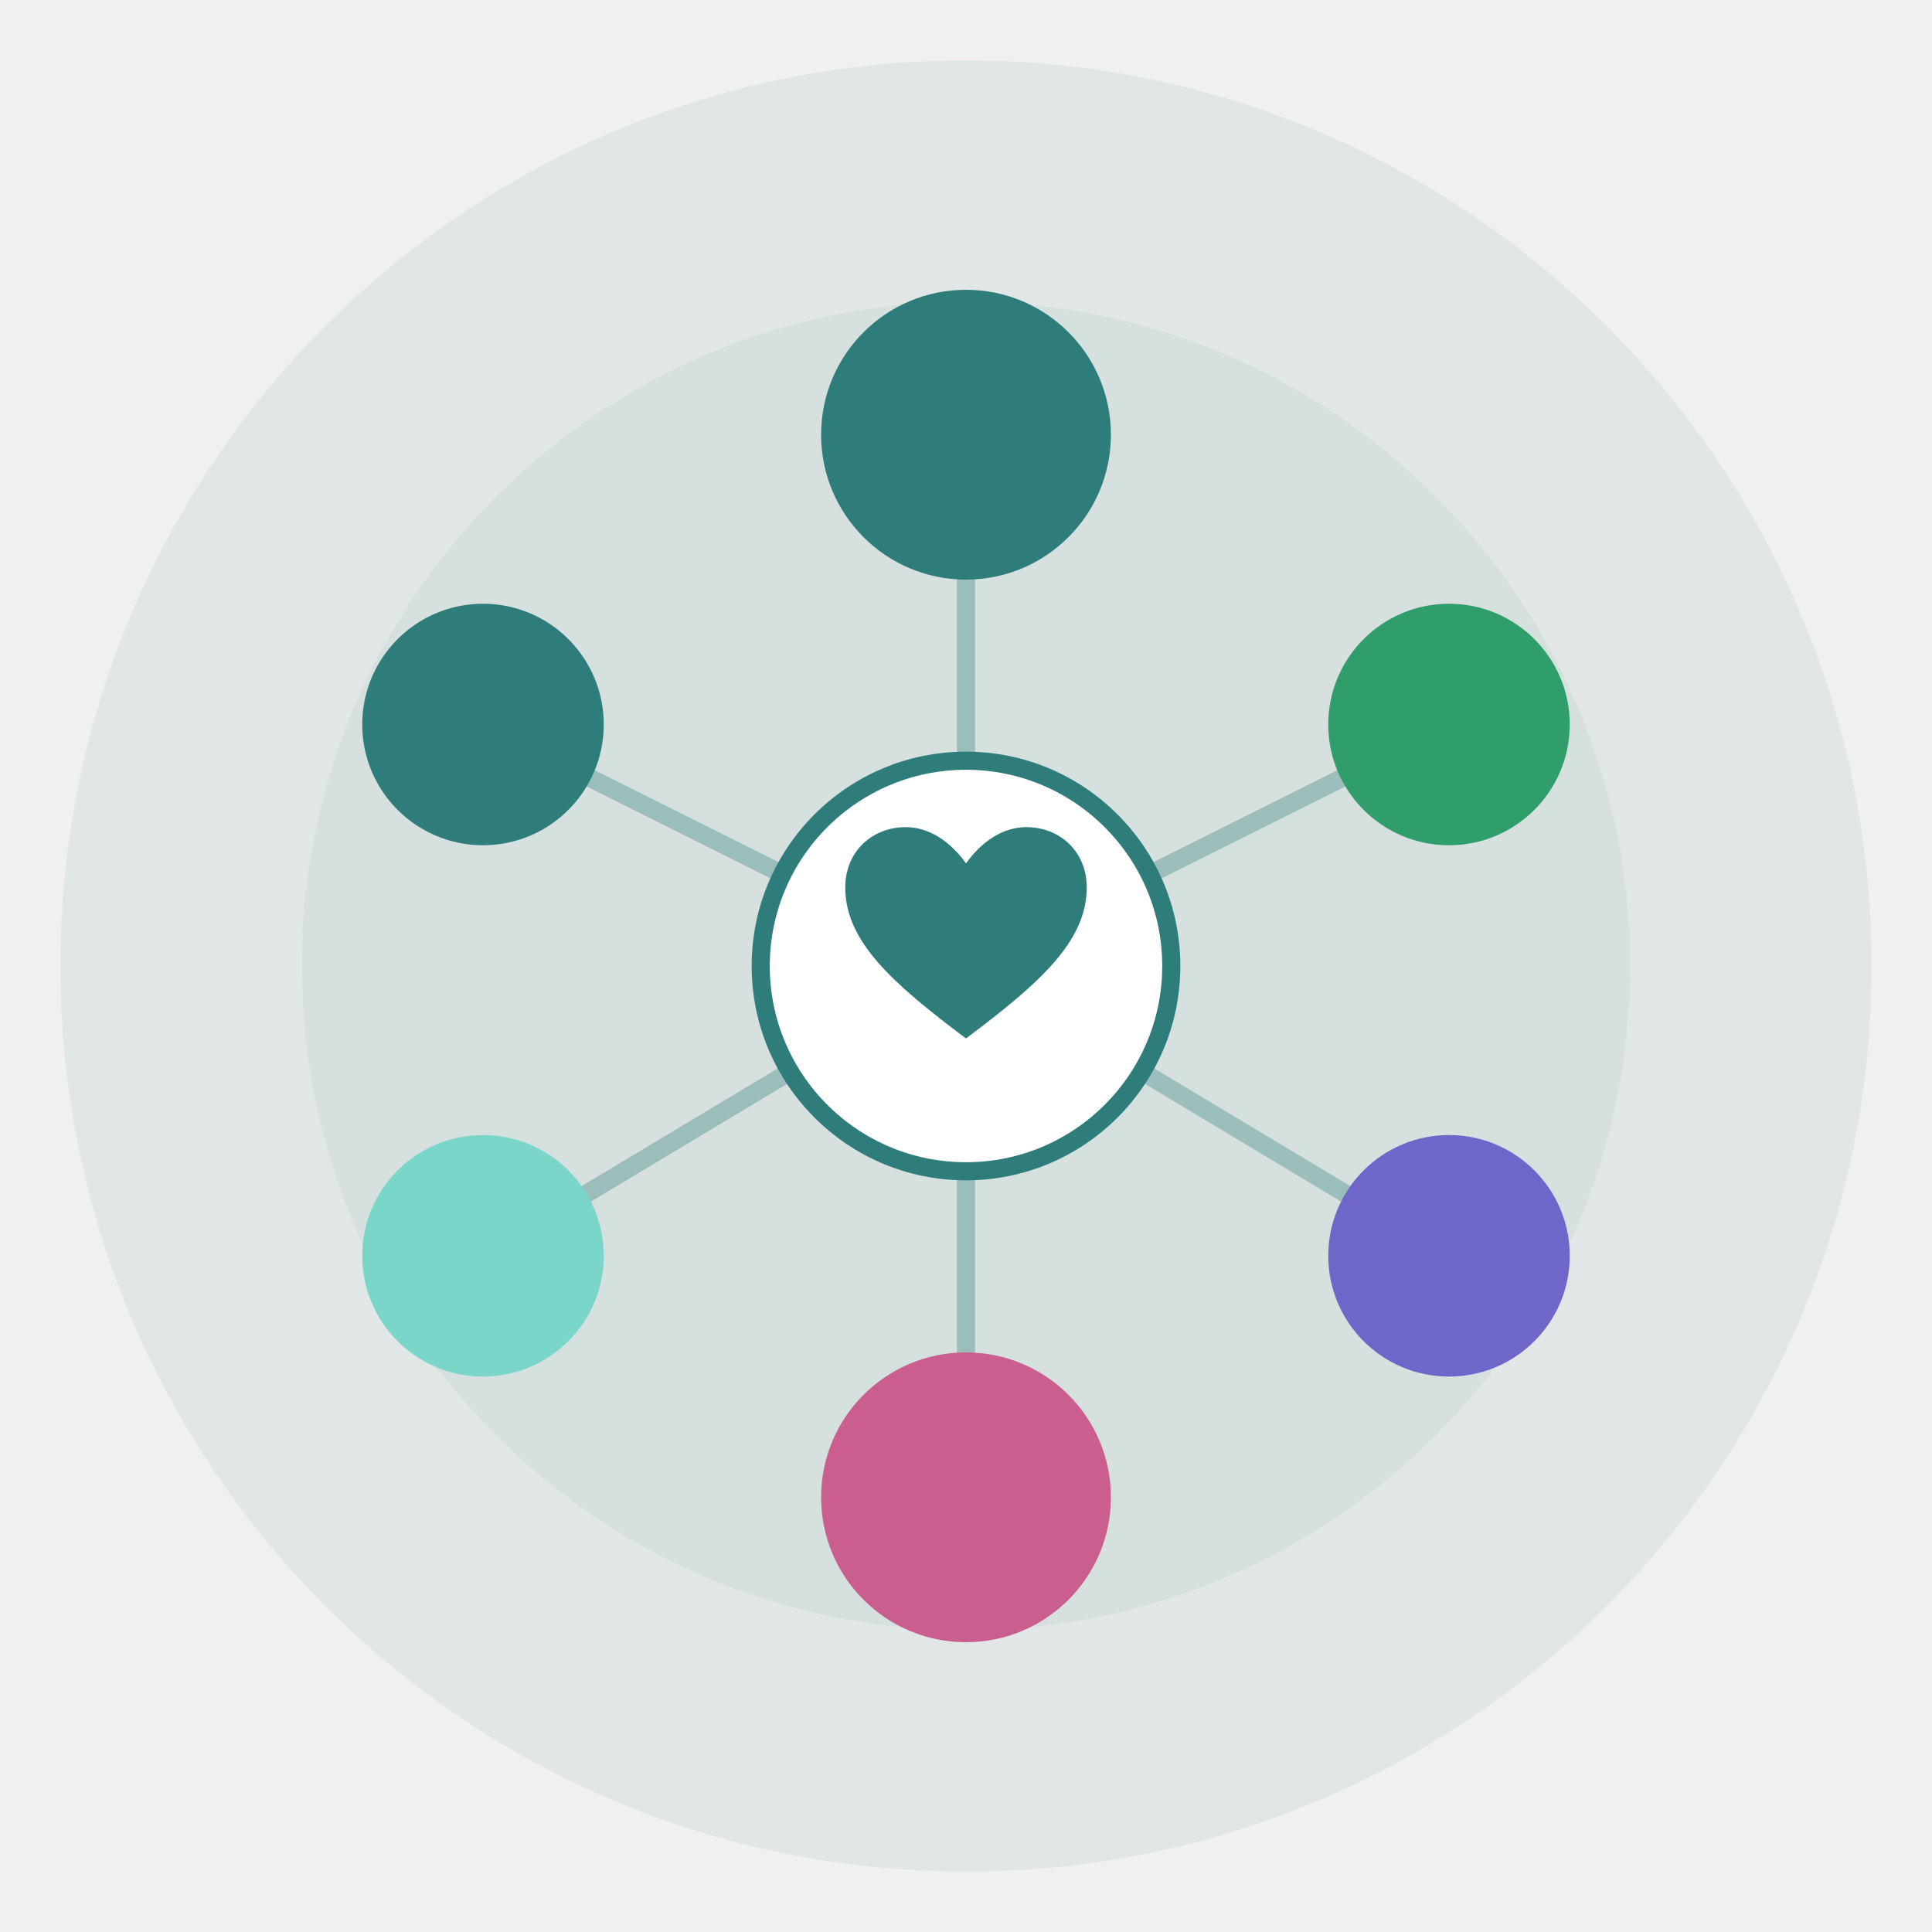
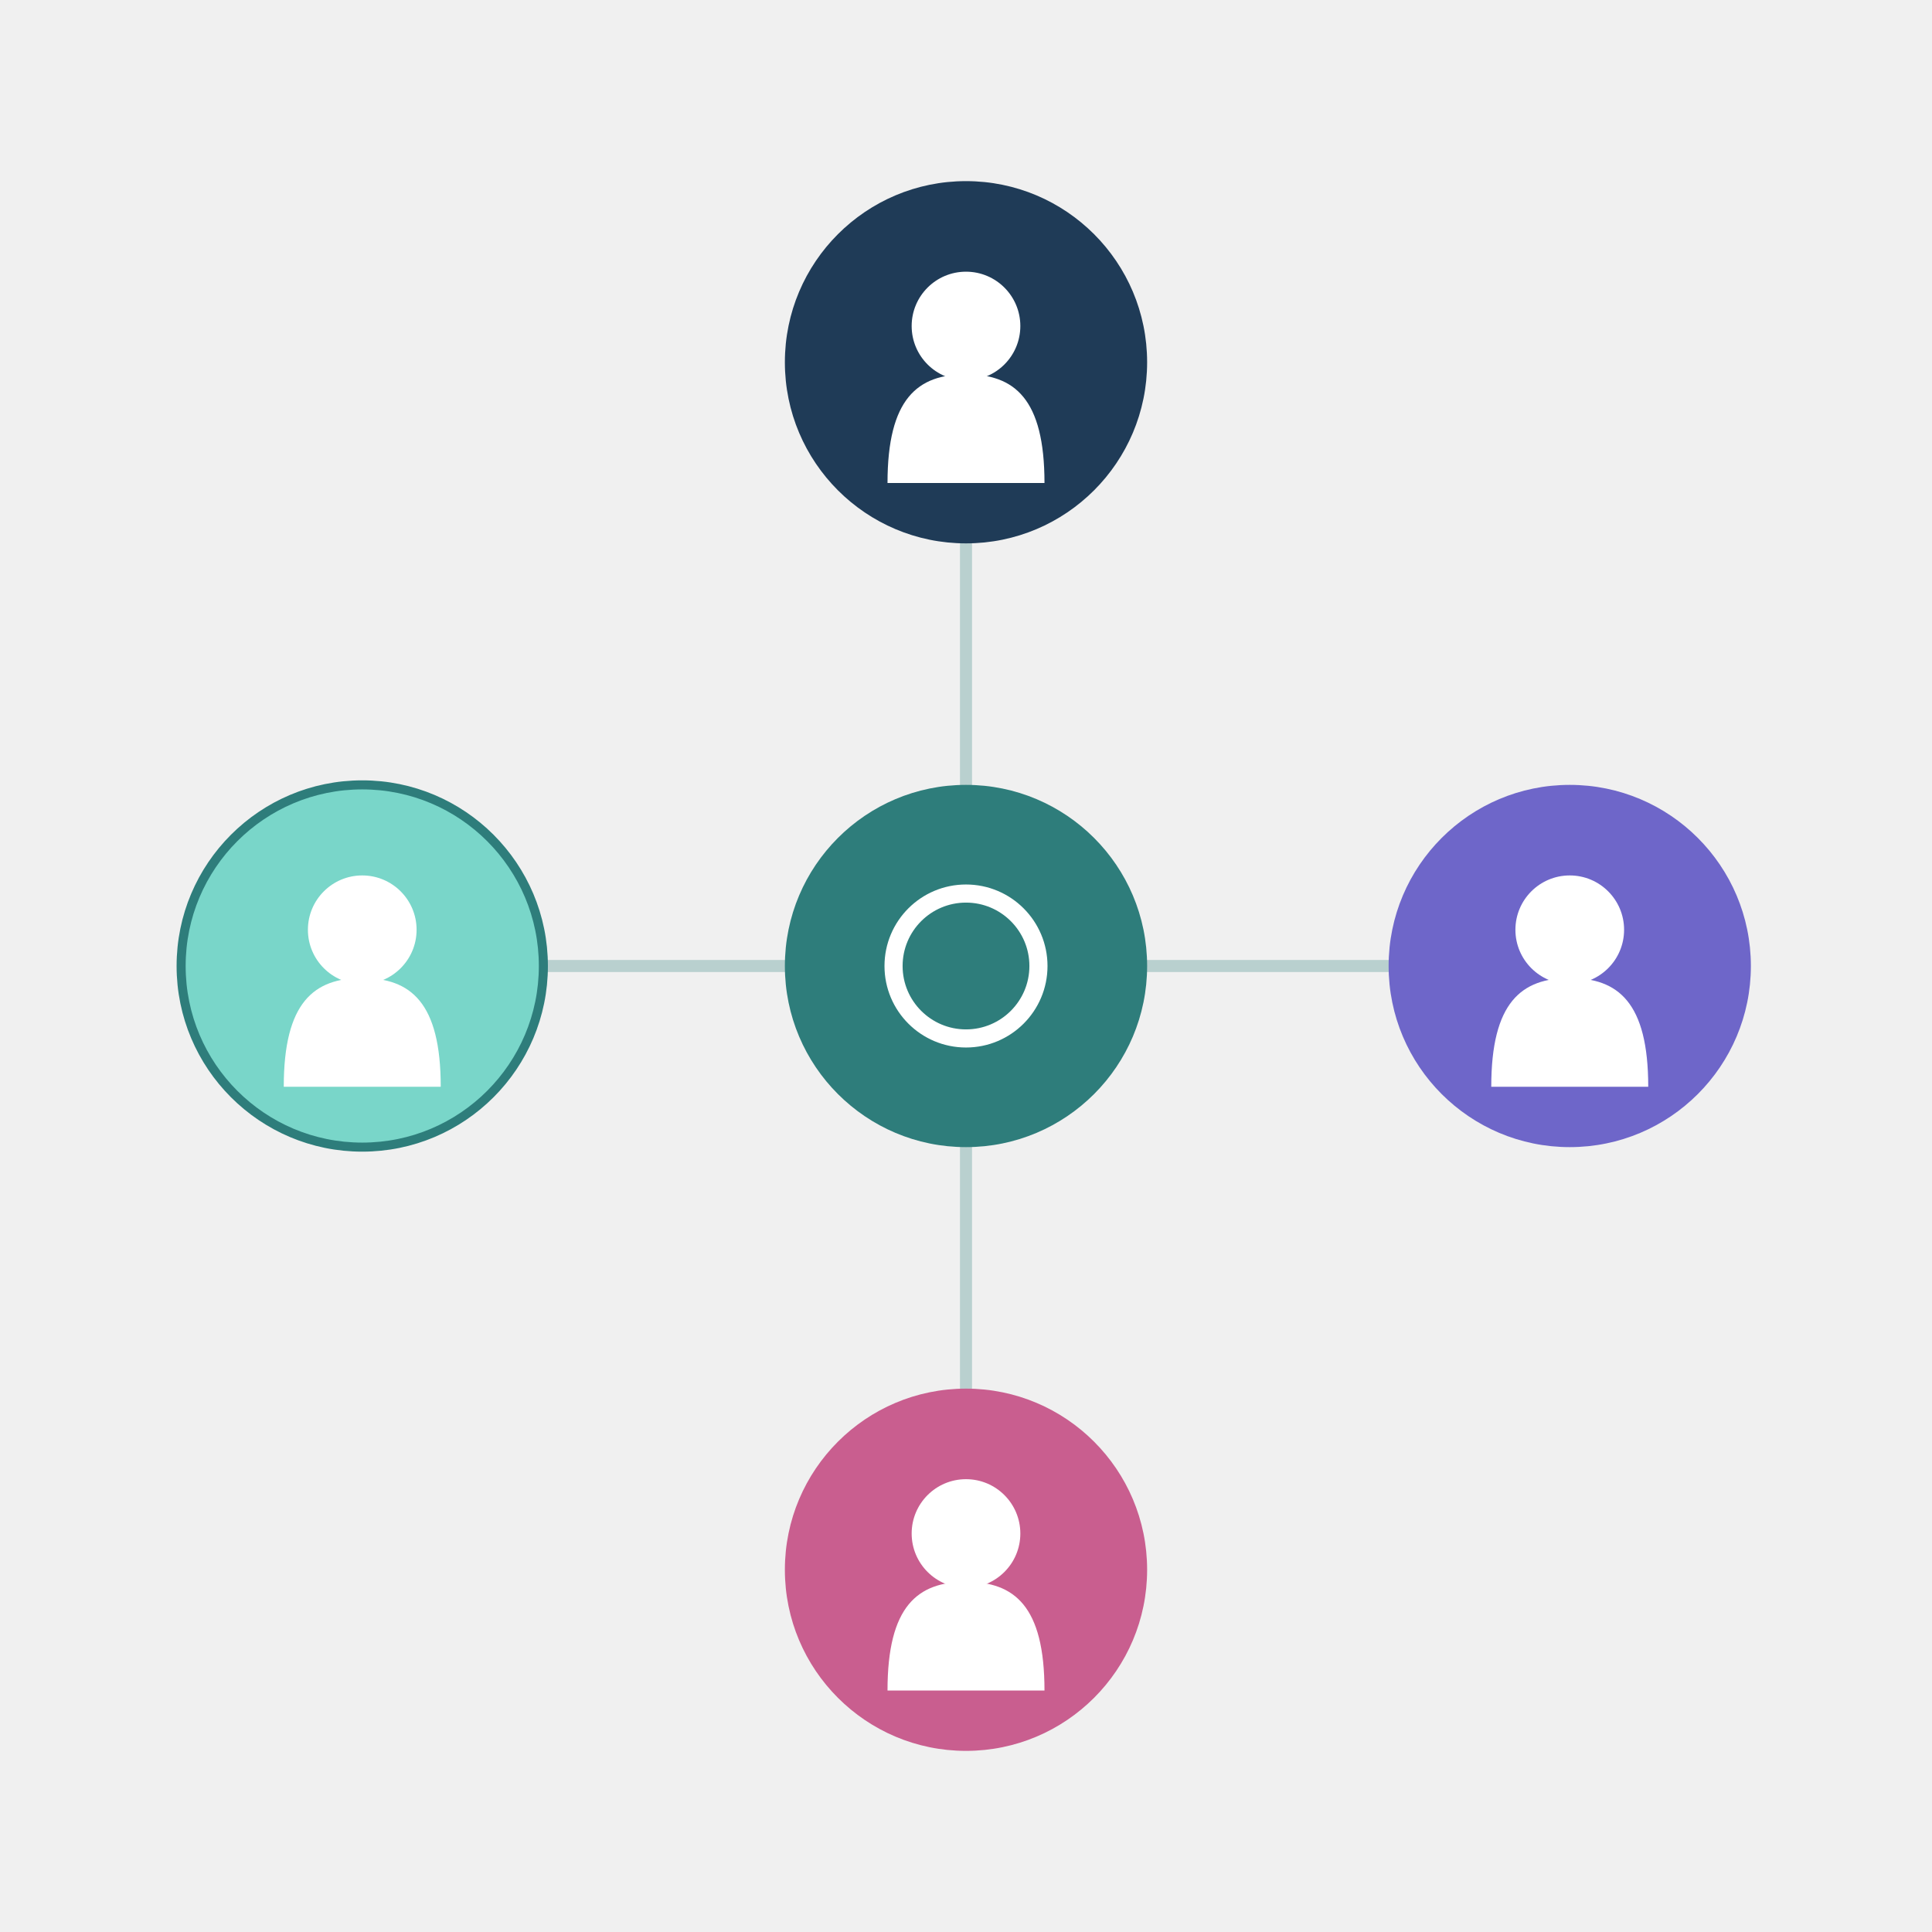
<svg xmlns="http://www.w3.org/2000/svg" viewBox="0 0 320 320">
-   <circle cx="160" cy="160" r="150" fill="#2E7D7B" fill-opacity="0.08" />
-   <circle cx="160" cy="160" r="110" fill="#2E7D7B" fill-opacity="0.06" />
-   <g stroke="#2E7D7B" stroke-opacity="0.35" stroke-width="3" stroke-linecap="round">
-     <line x1="160" y1="160" x2="160" y2="72" />
-     <line x1="160" y1="160" x2="240" y2="120" />
-     <line x1="160" y1="160" x2="240" y2="208" />
-     <line x1="160" y1="160" x2="160" y2="248" />
-     <line x1="160" y1="160" x2="80" y2="208" />
-     <line x1="160" y1="160" x2="80" y2="120" />
+   <g stroke="#2E7D7B" stroke-opacity="0.28" stroke-width="2" fill="none">
+     <path d="M160,160 L160,72" />
+     <path d="M160,160 L242,160" />
+     <path d="M160,160 L160,248" />
+     <path d="M160,160 L78,160" />
  </g>
-   <circle cx="160" cy="72" r="24" fill="#2E7D7B" />
-   <circle cx="240" cy="120" r="20" fill="#2F9E6B" />
-   <circle cx="240" cy="208" r="20" fill="#6E66C9" />
-   <circle cx="160" cy="248" r="24" fill="#C95E8F" />
-   <circle cx="80" cy="208" r="20" fill="#79D6C9" />
-   <circle cx="80" cy="120" r="20" fill="#2E7D7B" />
-   <circle cx="160" cy="160" r="34" fill="#FFFFFF" />
-   <circle cx="160" cy="160" r="34" fill="none" stroke="#2E7D7B" stroke-width="3" />
-   <path d="M160 172 C148 163 140 156 140 147 C140 141 144.5 137 150 137 C154 137 157.5 139.5 160 143 C162.5 139.5 166 137 170 137 C175.5 137 180 141 180 147 C180 156 172 163 160 172 Z" fill="#2E7D7B" />
+   <circle cx="160" cy="160" r="30" fill="#2E7D7B" />
+   <circle cx="160" cy="160" r="12" fill="none" stroke="#FFFFFF" stroke-width="3" />
+   <g transform="translate(160,60)">
+     <circle r="30" fill="#1F3B57" />
+     <circle cy="-6" r="9" fill="#FFFFFF" />
+     <path d="M-13,20 C-13,6 -8,2 0,2 C8,2 13,6 13,20 Z" fill="#FFFFFF" />
+   </g>
+   <g transform="translate(260,160)">
+     <circle r="30" fill="#6E66C9" />
+     <circle cy="-6" r="9" fill="#FFFFFF" />
+     <path d="M-13,20 C-13,6 -8,2 0,2 C8,2 13,6 13,20 Z" fill="#FFFFFF" />
+   </g>
+   <g transform="translate(160,260)">
+     <circle r="30" fill="#C95E8F" />
+     <circle cy="-6" r="9" fill="#FFFFFF" />
+     <path d="M-13,20 C-13,6 -8,2 0,2 C8,2 13,6 13,20 Z" fill="#FFFFFF" />
+   </g>
+   <g transform="translate(60,160)">
+     <circle r="30" fill="#79D6C9" stroke="#2E7D7B" stroke-width="1.5" />
+     <circle cy="-6" r="9" fill="#FFFFFF" />
+     <path d="M-13,20 C-13,6 -8,2 0,2 C8,2 13,6 13,20 Z" fill="#FFFFFF" />
+   </g>
</svg>
